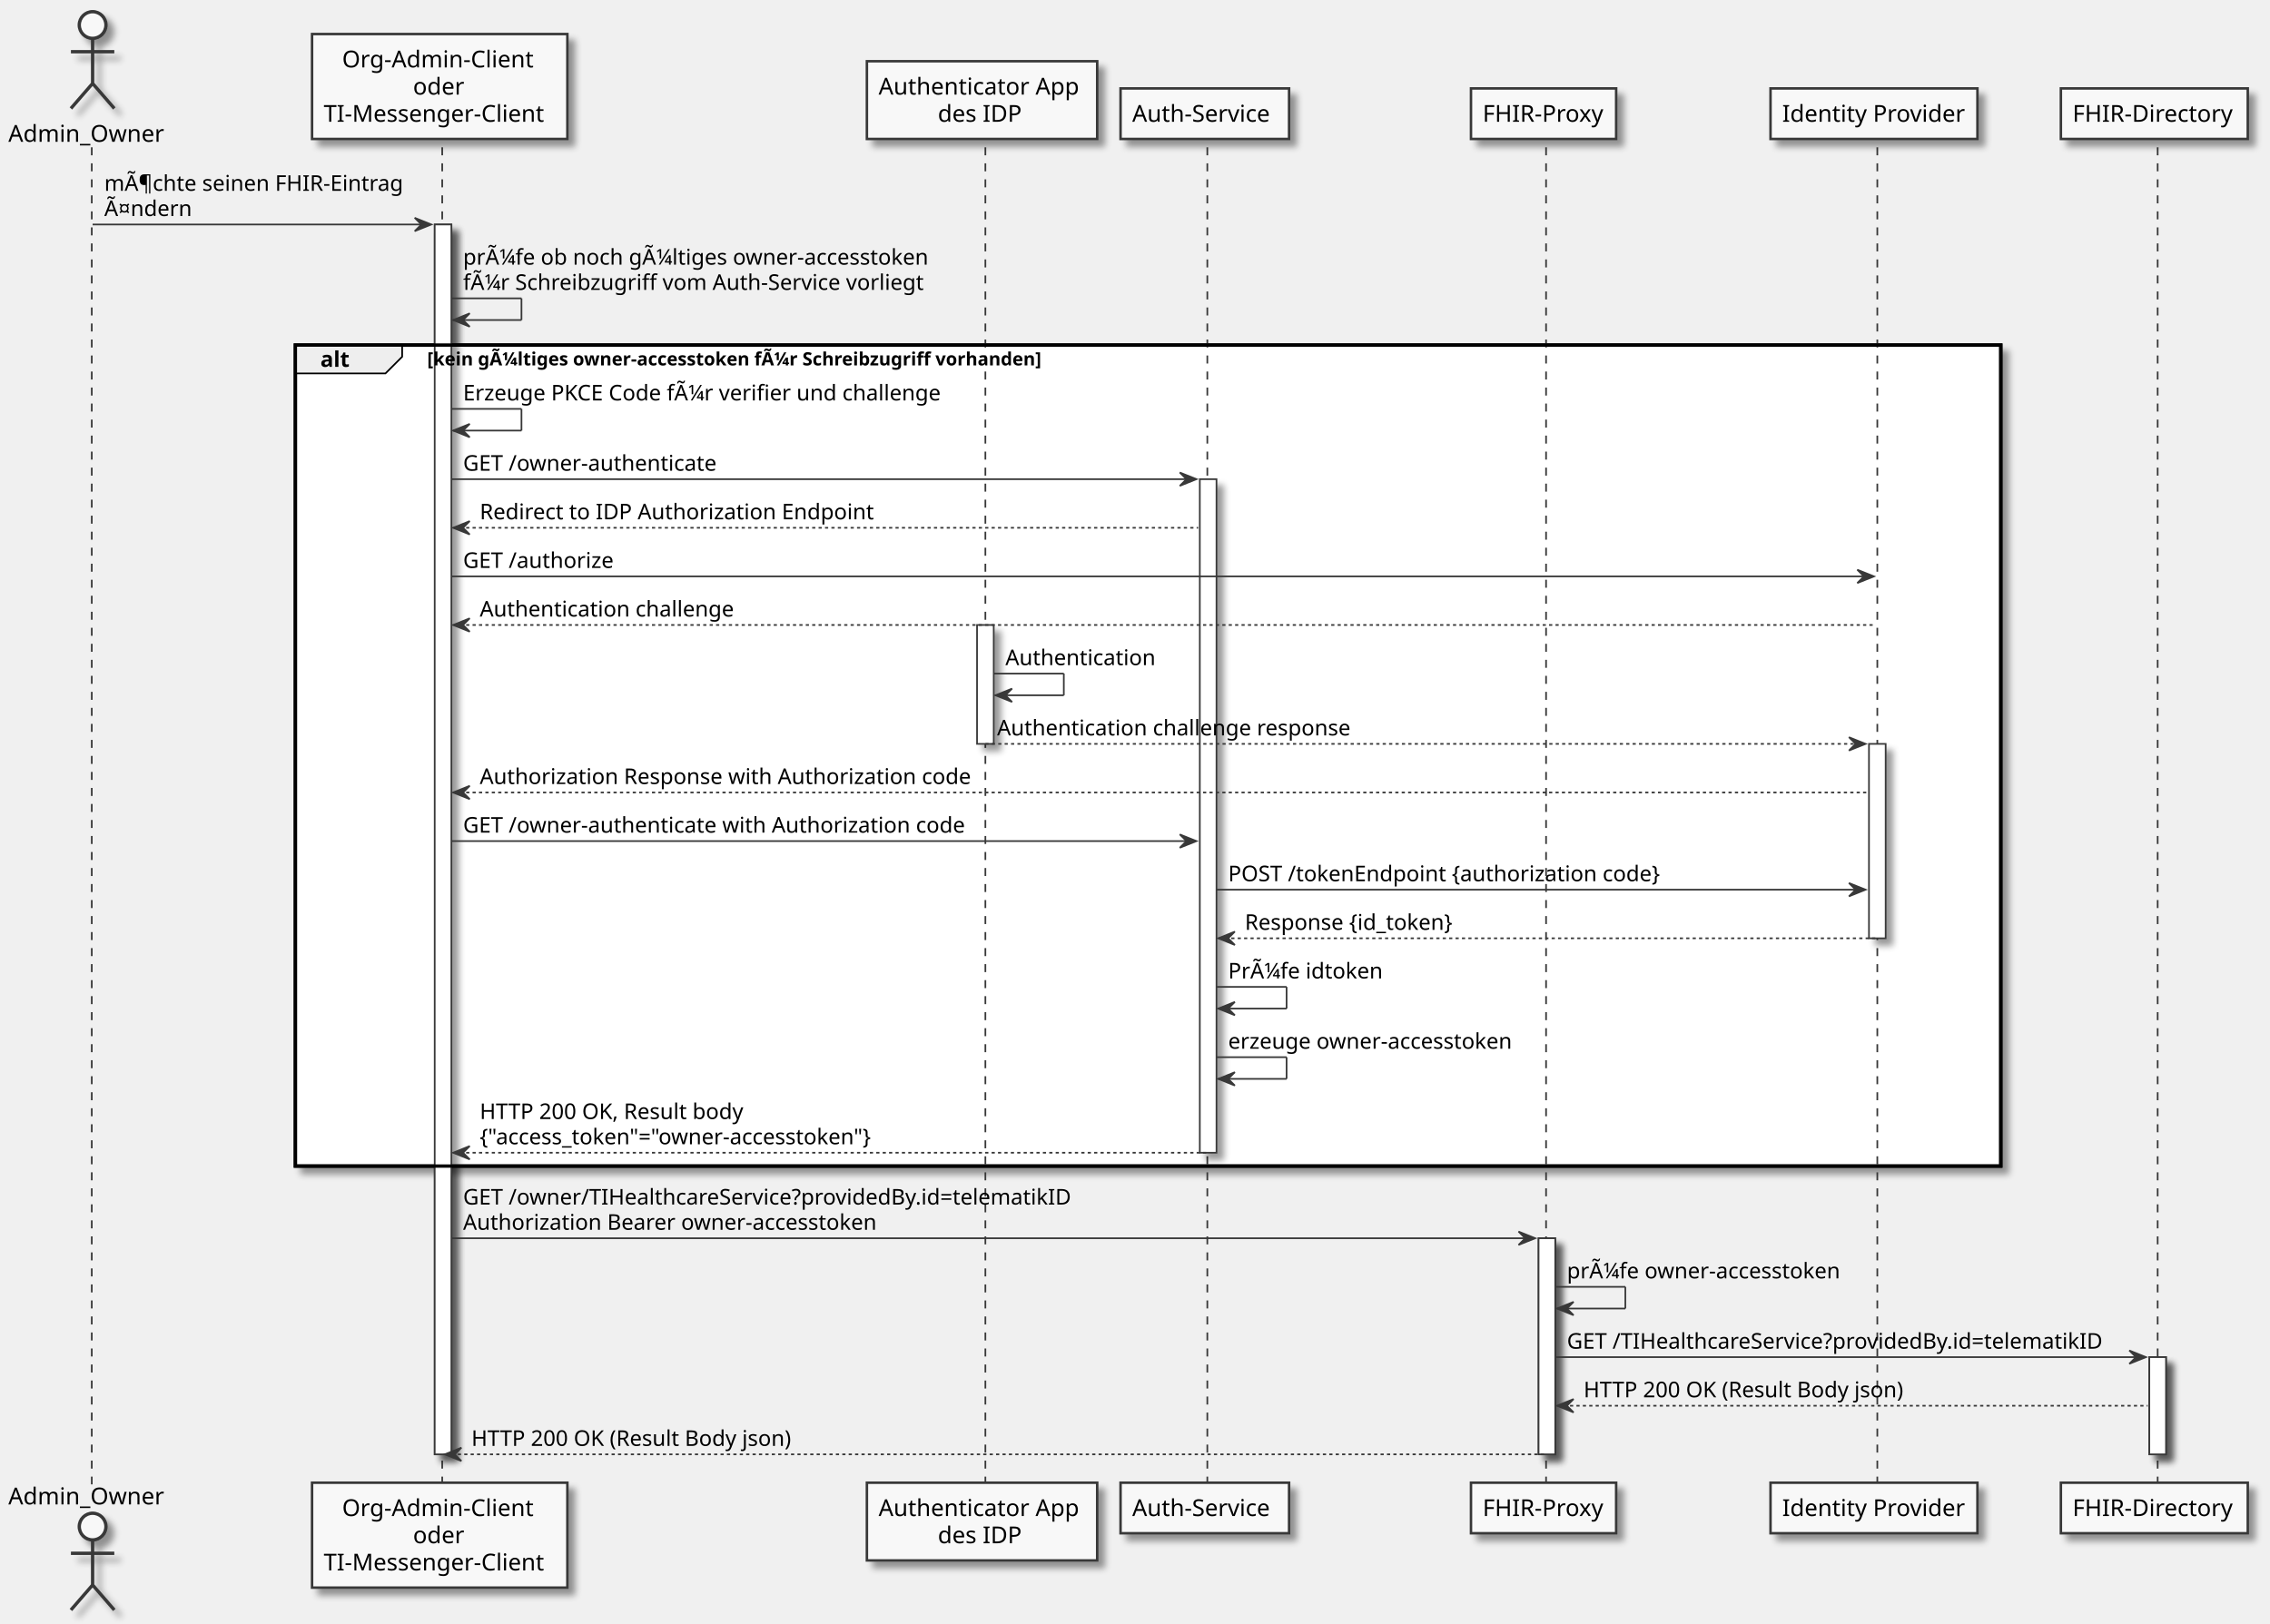
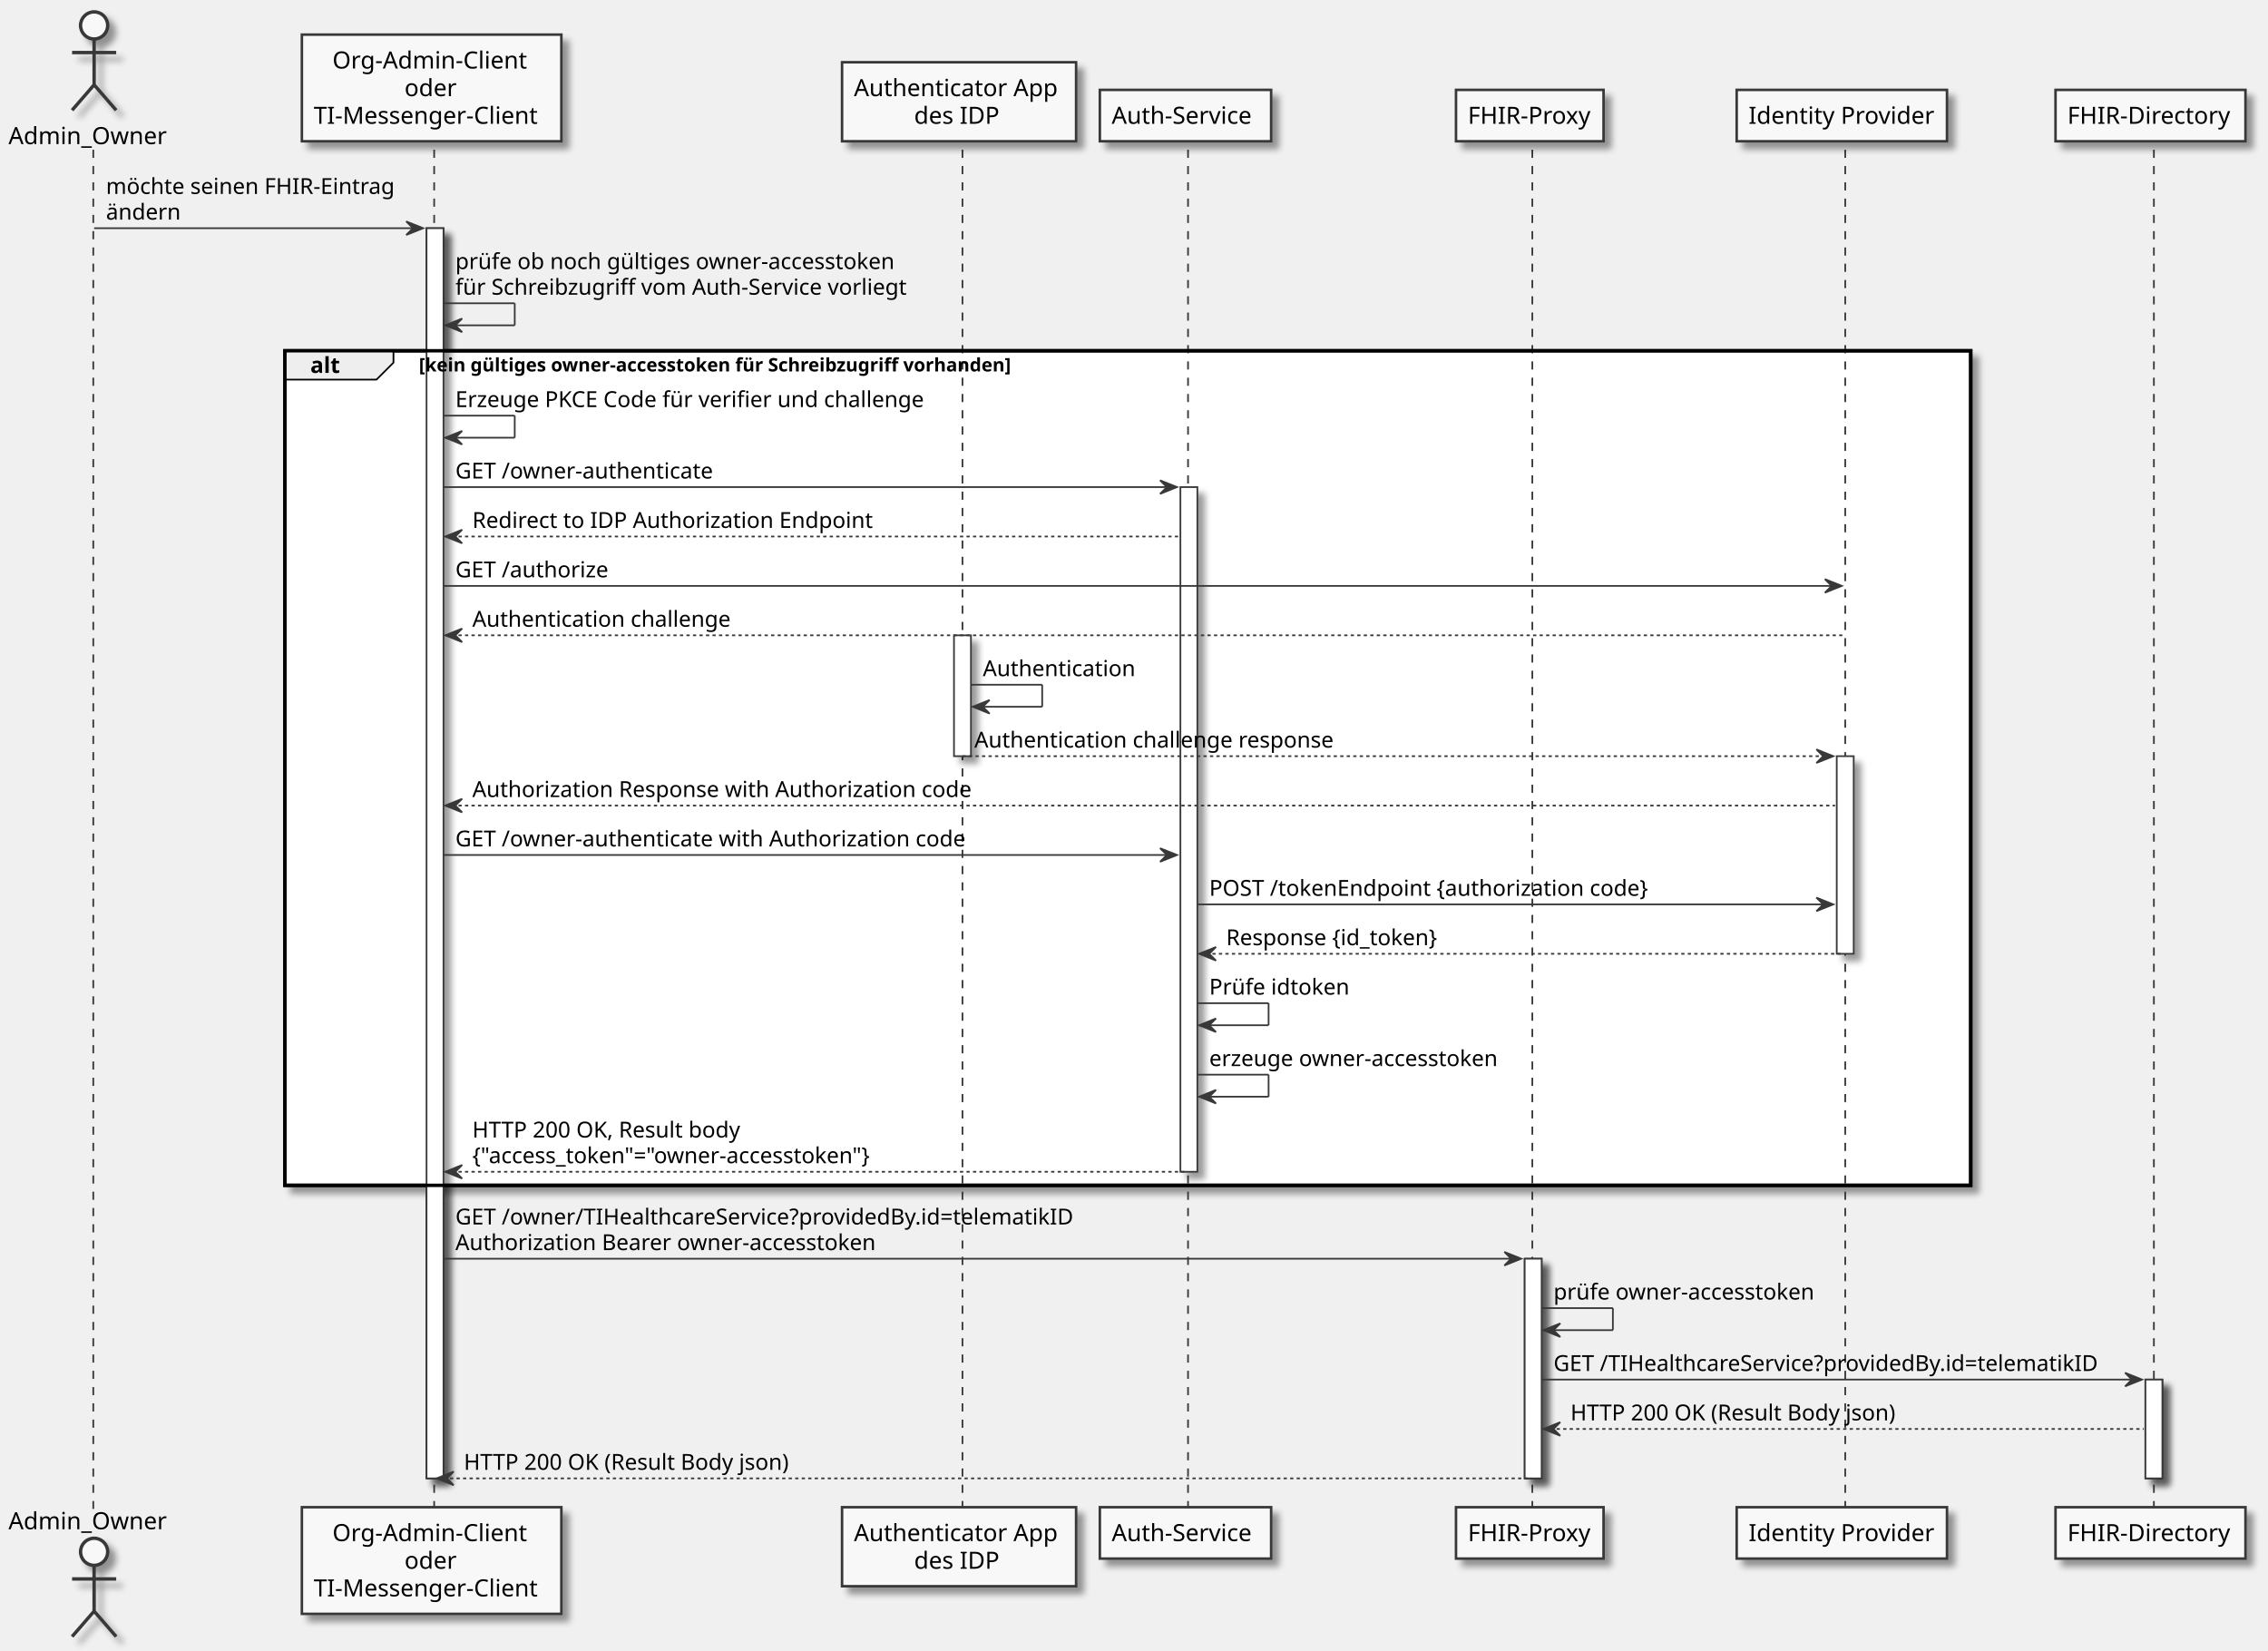
- <svg xmlns="http://www.w3.org/2000/svg" contentScriptType="application/ecmascript" contentStyleType="text/css" height="1014.583px" preserveAspectRatio="none" style="width:1417px;height:1014px;background:#FFFFFF;" version="1.1" viewBox="0 0 1417 1014" width="1417.708px" zoomAndPan="magnify">
+ <svg xmlns="http://www.w3.org/2000/svg" contentScriptType="application/ecmascript" contentStyleType="text/css" height="1014.583px" preserveAspectRatio="none" style="width:1393px;height:1014px;background:#FFFFFF;" version="1.1" viewBox="0 0 1393 1014" width="1393.75px" zoomAndPan="magnify">
  <defs>
-     <filter height="300%" id="fi4pntbxnwxik" width="300%" x="-1" y="-1">
+     <filter height="300%" id="f14h1ha1ycfkyu" width="300%" x="-1" y="-1">
      <feGaussianBlur result="blurOut" stdDeviation="2.083" />
      <feColorMatrix in="blurOut" result="blurOut2" type="matrix" values="0 0 0 0 0 0 0 0 0 0 0 0 0 0 0 0 0 0 .4 0" />
      <feOffset dx="4.167" dy="4.167" in="blurOut2" result="blurOut3" />
      <feBlend in="SourceGraphic" in2="blurOut3" mode="normal" />
    </filter>
  </defs>
  <g>
-     <rect fill="#FFFFFF" filter="url(#fi4pntbxnwxik)" height="767.904" style="stroke:#383838;stroke-width:1.042;" width="10.417" x="271.354" y="140.169" />
-     <rect fill="#FFFFFF" filter="url(#fi4pntbxnwxik)" height="74.235" style="stroke:#383838;stroke-width:1.042;" width="10.417" x="609.896" y="390.234" />
-     <rect fill="#FFFFFF" filter="url(#fi4pntbxnwxik)" height="420.548" style="stroke:#383838;stroke-width:1.042;" width="10.417" x="748.958" y="299.194" />
-     <rect fill="#FFFFFF" filter="url(#fi4pntbxnwxik)" height="134.928" style="stroke:#383838;stroke-width:1.042;" width="10.417" x="960.417" y="773.144" />
-     <rect fill="#FFFFFF" filter="url(#fi4pntbxnwxik)" height="121.387" style="stroke:#383838;stroke-width:1.042;" width="10.417" x="1166.667" y="464.469" />
-     <rect fill="#FFFFFF" filter="url(#fi4pntbxnwxik)" height="60.693" style="stroke:#383838;stroke-width:1.042;" width="10.417" x="1341.667" y="847.38" />
-     <rect fill="#FFFFFF" filter="url(#fi4pntbxnwxik)" height="512.63" style="stroke:#000000;stroke-width:2.083;" width="1064.583" x="184.375" y="215.446" />
+     <rect fill="#FFFFFF" filter="url(#f14h1ha1ycfkyu)" height="767.904" style="stroke:#383838;stroke-width:1.042;" width="10.417" x="261.979" y="140.169" />
+     <rect fill="#FFFFFF" filter="url(#f14h1ha1ycfkyu)" height="74.235" style="stroke:#383838;stroke-width:1.042;" width="10.417" x="585.938" y="390.234" />
+     <rect fill="#FFFFFF" filter="url(#f14h1ha1ycfkyu)" height="420.548" style="stroke:#383838;stroke-width:1.042;" width="10.417" x="725" y="299.194" />
+     <rect fill="#FFFFFF" filter="url(#f14h1ha1ycfkyu)" height="134.928" style="stroke:#383838;stroke-width:1.042;" width="10.417" x="936.458" y="773.144" />
+     <rect fill="#FFFFFF" filter="url(#f14h1ha1ycfkyu)" height="121.387" style="stroke:#383838;stroke-width:1.042;" width="10.417" x="1128.125" y="464.469" />
+     <rect fill="#FFFFFF" filter="url(#f14h1ha1ycfkyu)" height="60.693" style="stroke:#383838;stroke-width:1.042;" width="10.417" x="1317.708" y="847.38" />
+     <rect fill="#FFFFFF" filter="url(#f14h1ha1ycfkyu)" height="512.63" style="stroke:#000000;stroke-width:2.083;" width="1035.417" x="175" y="215.446" />
    <line style="stroke:#383838;stroke-width:1.042;stroke-dasharray:5.0,5.0;" x1="57.292" x2="57.292" y1="91.976" y2="926.823" />
-     <line style="stroke:#383838;stroke-width:1.042;stroke-dasharray:5.0,5.0;" x1="276.042" x2="276.042" y1="91.976" y2="926.823" />
-     <line style="stroke:#383838;stroke-width:1.042;stroke-dasharray:5.0,5.0;" x1="615.104" x2="615.104" y1="91.976" y2="926.823" />
-     <line style="stroke:#383838;stroke-width:1.042;stroke-dasharray:5.0,5.0;" x1="753.646" x2="753.646" y1="91.976" y2="926.823" />
-     <line style="stroke:#383838;stroke-width:1.042;stroke-dasharray:5.0,5.0;" x1="965.104" x2="965.104" y1="91.976" y2="926.823" />
-     <line style="stroke:#383838;stroke-width:1.042;stroke-dasharray:5.0,5.0;" x1="1171.875" x2="1171.875" y1="91.976" y2="926.823" />
-     <line style="stroke:#383838;stroke-width:1.042;stroke-dasharray:5.0,5.0;" x1="1346.875" x2="1346.875" y1="91.976" y2="926.823" />
+     <line style="stroke:#383838;stroke-width:1.042;stroke-dasharray:5.0,5.0;" x1="266.667" x2="266.667" y1="91.976" y2="926.823" />
+     <line style="stroke:#383838;stroke-width:1.042;stroke-dasharray:5.0,5.0;" x1="591.146" x2="591.146" y1="91.976" y2="926.823" />
+     <line style="stroke:#383838;stroke-width:1.042;stroke-dasharray:5.0,5.0;" x1="729.688" x2="729.688" y1="91.976" y2="926.823" />
+     <line style="stroke:#383838;stroke-width:1.042;stroke-dasharray:5.0,5.0;" x1="941.146" x2="941.146" y1="91.976" y2="926.823" />
+     <line style="stroke:#383838;stroke-width:1.042;stroke-dasharray:5.0,5.0;" x1="1133.333" x2="1133.333" y1="91.976" y2="926.823" />
+     <line style="stroke:#383838;stroke-width:1.042;stroke-dasharray:5.0,5.0;" x1="1322.917" x2="1322.917" y1="91.976" y2="926.823" />
    <text fill="#000000" font-family="sans-serif" font-size="14.583" lengthAdjust="spacing" textLength="98.958" x="5.208" y="88.537">Admin_Owner</text>
-     <ellipse cx="57.812" cy="15.625" fill="#F8F8F8" filter="url(#fi4pntbxnwxik)" rx="8.333" ry="8.333" style="stroke:#383838;stroke-width:2.083;" />
-     <path d="M57.812,23.958 L57.812,52.083 M44.271,32.292 L71.354,32.292 M57.812,52.083 L44.271,67.708 M57.812,52.083 L71.354,67.708 " fill="none" filter="url(#fi4pntbxnwxik)" style="stroke:#383838;stroke-width:2.083;" />
+     <ellipse cx="57.812" cy="15.625" fill="#F8F8F8" filter="url(#f14h1ha1ycfkyu)" rx="8.333" ry="8.333" style="stroke:#383838;stroke-width:2.083;" />
+     <path d="M57.812,23.958 L57.812,52.083 M44.271,32.292 L71.354,32.292 M57.812,52.083 L44.271,67.708 M57.812,52.083 L71.354,67.708 " fill="none" filter="url(#f14h1ha1ycfkyu)" style="stroke:#383838;stroke-width:2.083;" />
    <text fill="#000000" font-family="sans-serif" font-size="14.583" lengthAdjust="spacing" textLength="98.958" x="5.208" y="939.318">Admin_Owner</text>
-     <ellipse cx="57.812" cy="953.174" fill="#F8F8F8" filter="url(#fi4pntbxnwxik)" rx="8.333" ry="8.333" style="stroke:#383838;stroke-width:2.083;" />
-     <path d="M57.812,961.507 L57.812,989.632 M44.271,969.841 L71.354,969.841 M57.812,989.632 L44.271,1005.257 M57.812,989.632 L71.354,1005.257 " fill="none" filter="url(#fi4pntbxnwxik)" style="stroke:#383838;stroke-width:2.083;" />
-     <rect fill="#F8F8F8" filter="url(#fi4pntbxnwxik)" height="65.511" style="stroke:#383838;stroke-width:1.562;" width="159.375" x="194.792" y="21.256" />
-     <text fill="#000000" font-family="sans-serif" font-size="14.583" lengthAdjust="spacing" textLength="121.875" x="213.542" y="42.085">Org-Admin-Client</text>
-     <text fill="#000000" font-family="sans-serif" font-size="14.583" lengthAdjust="spacing" textLength="33.333" x="257.812" y="59.061">oder</text>
-     <text fill="#000000" font-family="sans-serif" font-size="14.583" lengthAdjust="spacing" textLength="144.792" x="202.083" y="76.037">TI-Messenger-Client</text>
-     <rect fill="#F8F8F8" filter="url(#fi4pntbxnwxik)" height="65.511" style="stroke:#383838;stroke-width:1.562;" width="159.375" x="194.792" y="925.781" />
-     <text fill="#000000" font-family="sans-serif" font-size="14.583" lengthAdjust="spacing" textLength="121.875" x="213.542" y="946.61">Org-Admin-Client</text>
-     <text fill="#000000" font-family="sans-serif" font-size="14.583" lengthAdjust="spacing" textLength="33.333" x="257.812" y="963.585">oder</text>
-     <text fill="#000000" font-family="sans-serif" font-size="14.583" lengthAdjust="spacing" textLength="144.792" x="202.083" y="980.561">TI-Messenger-Client</text>
-     <rect fill="#F8F8F8" filter="url(#fi4pntbxnwxik)" height="48.535" style="stroke:#383838;stroke-width:1.562;" width="143.75" x="541.146" y="38.232" />
-     <text fill="#000000" font-family="sans-serif" font-size="14.583" lengthAdjust="spacing" textLength="129.167" x="548.438" y="59.061">Authenticator App</text>
-     <text fill="#000000" font-family="sans-serif" font-size="14.583" lengthAdjust="spacing" textLength="55.208" x="585.417" y="76.037">des IDP</text>
-     <rect fill="#F8F8F8" filter="url(#fi4pntbxnwxik)" height="48.535" style="stroke:#383838;stroke-width:1.562;" width="143.75" x="541.146" y="925.781" />
-     <text fill="#000000" font-family="sans-serif" font-size="14.583" lengthAdjust="spacing" textLength="129.167" x="548.438" y="946.61">Authenticator App</text>
-     <text fill="#000000" font-family="sans-serif" font-size="14.583" lengthAdjust="spacing" textLength="55.208" x="585.417" y="963.585">des IDP</text>
-     <rect fill="#F8F8F8" filter="url(#fi4pntbxnwxik)" height="31.559" style="stroke:#383838;stroke-width:1.562;" width="105.208" x="699.479" y="55.208" />
-     <text fill="#000000" font-family="sans-serif" font-size="14.583" lengthAdjust="spacing" textLength="90.625" x="706.771" y="76.037">Auth-Service</text>
-     <rect fill="#F8F8F8" filter="url(#fi4pntbxnwxik)" height="31.559" style="stroke:#383838;stroke-width:1.562;" width="105.208" x="699.479" y="925.781" />
-     <text fill="#000000" font-family="sans-serif" font-size="14.583" lengthAdjust="spacing" textLength="90.625" x="706.771" y="946.61">Auth-Service</text>
-     <rect fill="#F8F8F8" filter="url(#fi4pntbxnwxik)" height="31.559" style="stroke:#383838;stroke-width:1.562;" width="90.625" x="918.229" y="55.208" />
-     <text fill="#000000" font-family="sans-serif" font-size="14.583" lengthAdjust="spacing" textLength="76.042" x="925.521" y="76.037">FHIR-Proxy</text>
-     <rect fill="#F8F8F8" filter="url(#fi4pntbxnwxik)" height="31.559" style="stroke:#383838;stroke-width:1.562;" width="90.625" x="918.229" y="925.781" />
-     <text fill="#000000" font-family="sans-serif" font-size="14.583" lengthAdjust="spacing" textLength="76.042" x="925.521" y="946.61">FHIR-Proxy</text>
-     <rect fill="#F8F8F8" filter="url(#fi4pntbxnwxik)" height="31.559" style="stroke:#383838;stroke-width:1.562;" width="129.167" x="1105.208" y="55.208" />
-     <text fill="#000000" font-family="sans-serif" font-size="14.583" lengthAdjust="spacing" textLength="114.583" x="1112.5" y="76.037">Identity Provider</text>
-     <rect fill="#F8F8F8" filter="url(#fi4pntbxnwxik)" height="31.559" style="stroke:#383838;stroke-width:1.562;" width="129.167" x="1105.208" y="925.781" />
-     <text fill="#000000" font-family="sans-serif" font-size="14.583" lengthAdjust="spacing" textLength="114.583" x="1112.5" y="946.61">Identity Provider</text>
-     <rect fill="#F8F8F8" filter="url(#fi4pntbxnwxik)" height="31.559" style="stroke:#383838;stroke-width:1.562;" width="116.667" x="1286.458" y="55.208" />
-     <text fill="#000000" font-family="sans-serif" font-size="14.583" lengthAdjust="spacing" textLength="102.083" x="1293.75" y="76.037">FHIR-Directory</text>
-     <rect fill="#F8F8F8" filter="url(#fi4pntbxnwxik)" height="31.559" style="stroke:#383838;stroke-width:1.562;" width="116.667" x="1286.458" y="925.781" />
-     <text fill="#000000" font-family="sans-serif" font-size="14.583" lengthAdjust="spacing" textLength="102.083" x="1293.75" y="946.61">FHIR-Directory</text>
-     <rect fill="#FFFFFF" filter="url(#fi4pntbxnwxik)" height="767.904" style="stroke:#383838;stroke-width:1.042;" width="10.417" x="271.354" y="140.169" />
-     <rect fill="#FFFFFF" filter="url(#fi4pntbxnwxik)" height="74.235" style="stroke:#383838;stroke-width:1.042;" width="10.417" x="609.896" y="390.234" />
-     <rect fill="#FFFFFF" filter="url(#fi4pntbxnwxik)" height="420.548" style="stroke:#383838;stroke-width:1.042;" width="10.417" x="748.958" y="299.194" />
-     <rect fill="#FFFFFF" filter="url(#fi4pntbxnwxik)" height="134.928" style="stroke:#383838;stroke-width:1.042;" width="10.417" x="960.417" y="773.144" />
-     <rect fill="#FFFFFF" filter="url(#fi4pntbxnwxik)" height="121.387" style="stroke:#383838;stroke-width:1.042;" width="10.417" x="1166.667" y="464.469" />
-     <rect fill="#FFFFFF" filter="url(#fi4pntbxnwxik)" height="60.693" style="stroke:#383838;stroke-width:1.042;" width="10.417" x="1341.667" y="847.38" />
-     <polygon fill="#383838" points="258.854,136.003,269.271,140.169,258.854,144.336,263.021,140.169" style="stroke:#383838;stroke-width:1.042;" />
-     <line style="stroke:#383838;stroke-width:1.042;" x1="57.812" x2="265.104" y1="140.169" y2="140.169" />
-     <text fill="#000000" font-family="sans-serif" font-size="13.542" lengthAdjust="spacing" textLength="193.75" x="65.104" y="119.129">mÃ¶chte seinen FHIR-Eintrag</text>
-     <text fill="#000000" font-family="sans-serif" font-size="13.542" lengthAdjust="spacing" textLength="56.25" x="65.104" y="134.892">Ã¤ndern</text>
-     <line style="stroke:#383838;stroke-width:1.042;" x1="281.771" x2="325.521" y1="186.279" y2="186.279" />
-     <line style="stroke:#383838;stroke-width:1.042;" x1="325.521" x2="325.521" y1="186.279" y2="199.821" />
-     <line style="stroke:#383838;stroke-width:1.042;" x1="282.812" x2="325.521" y1="199.821" y2="199.821" />
-     <polygon fill="#383838" points="293.229,195.654,282.812,199.821,293.229,203.988,289.062,199.821" style="stroke:#383838;stroke-width:1.042;" />
-     <text fill="#000000" font-family="sans-serif" font-size="13.542" lengthAdjust="spacing" textLength="309.375" x="289.062" y="165.239">prÃ¼fe ob noch gÃ¼ltiges owner-accesstoken</text>
-     <text fill="#000000" font-family="sans-serif" font-size="13.542" lengthAdjust="spacing" textLength="303.125" x="289.062" y="181.002">fÃ¼r Schreibzugriff vom Auth-Service vorliegt</text>
-     <path d="M184.375,215.446 L251.042,215.446 L251.042,222.738 L240.625,233.154 L184.375,233.154 L184.375,215.446 " fill="#EEEEEE" style="stroke:#000000;stroke-width:1.042;" />
-     <rect fill="none" height="512.63" style="stroke:#000000;stroke-width:2.083;" width="1064.583" x="184.375" y="215.446" />
-     <text fill="#000000" font-family="sans-serif" font-size="13.542" font-weight="bold" lengthAdjust="spacing" textLength="19.792" x="200" y="229.057">alt</text>
-     <text fill="#000000" font-family="sans-serif" font-size="11.458" font-weight="bold" lengthAdjust="spacing" textLength="450" x="266.667" y="228.165">[kein gÃ¼ltiges owner-accesstoken fÃ¼r Schreibzugriff vorhanden]</text>
-     <line style="stroke:#383838;stroke-width:1.042;" x1="281.771" x2="325.521" y1="255.306" y2="255.306" />
-     <line style="stroke:#383838;stroke-width:1.042;" x1="325.521" x2="325.521" y1="255.306" y2="268.848" />
-     <line style="stroke:#383838;stroke-width:1.042;" x1="282.812" x2="325.521" y1="268.848" y2="268.848" />
-     <polygon fill="#383838" points="293.229,264.681,282.812,268.848,293.229,273.014,289.062,268.848" style="stroke:#383838;stroke-width:1.042;" />
-     <text fill="#000000" font-family="sans-serif" font-size="13.542" lengthAdjust="spacing" textLength="313.542" x="289.062" y="250.029">Erzeuge PKCE Code fÃ¼r verifier und challenge</text>
-     <polygon fill="#383838" points="736.458,295.028,746.875,299.194,736.458,303.361,740.625,299.194" style="stroke:#383838;stroke-width:1.042;" />
-     <line style="stroke:#383838;stroke-width:1.042;" x1="281.771" x2="742.708" y1="299.194" y2="299.194" />
-     <text fill="#000000" font-family="sans-serif" font-size="13.542" lengthAdjust="spacing" textLength="163.542" x="289.062" y="293.917">GET /owner-authenticate</text>
-     <polygon fill="#383838" points="293.229,325.374,282.812,329.541,293.229,333.708,289.062,329.541" style="stroke:#383838;stroke-width:1.042;" />
-     <line style="stroke:#383838;stroke-width:1.042;stroke-dasharray:2.0,2.0;" x1="286.979" x2="747.917" y1="329.541" y2="329.541" />
-     <text fill="#000000" font-family="sans-serif" font-size="13.542" lengthAdjust="spacing" textLength="253.125" x="299.479" y="324.264">Redirect to IDP Authorization Endpoint</text>
-     <polygon fill="#383838" points="1159.375,355.721,1169.792,359.888,1159.375,364.054,1163.542,359.888" style="stroke:#383838;stroke-width:1.042;" />
-     <line style="stroke:#383838;stroke-width:1.042;" x1="281.771" x2="1165.625" y1="359.888" y2="359.888" />
-     <text fill="#000000" font-family="sans-serif" font-size="13.542" lengthAdjust="spacing" textLength="96.875" x="289.062" y="354.611">GET /authorize</text>
-     <polygon fill="#383838" points="293.229,386.068,282.812,390.234,293.229,394.401,289.062,390.234" style="stroke:#383838;stroke-width:1.042;" />
-     <line style="stroke:#383838;stroke-width:1.042;stroke-dasharray:2.0,2.0;" x1="286.979" x2="1170.833" y1="390.234" y2="390.234" />
-     <text fill="#000000" font-family="sans-serif" font-size="13.542" lengthAdjust="spacing" textLength="164.583" x="299.479" y="384.957">Authentication challenge</text>
-     <line style="stroke:#383838;stroke-width:1.042;" x1="620.312" x2="664.062" y1="420.581" y2="420.581" />
-     <line style="stroke:#383838;stroke-width:1.042;" x1="664.062" x2="664.062" y1="420.581" y2="434.123" />
-     <line style="stroke:#383838;stroke-width:1.042;" x1="621.354" x2="664.062" y1="434.123" y2="434.123" />
-     <polygon fill="#383838" points="631.771,429.956,621.354,434.123,631.771,438.289,627.604,434.123" style="stroke:#383838;stroke-width:1.042;" />
-     <text fill="#000000" font-family="sans-serif" font-size="13.542" lengthAdjust="spacing" textLength="96.875" x="627.604" y="415.304">Authentication</text>
-     <polygon fill="#383838" points="1154.167,460.303,1164.583,464.469,1154.167,468.636,1158.333,464.469" style="stroke:#383838;stroke-width:1.042;" />
-     <line style="stroke:#383838;stroke-width:1.042;stroke-dasharray:2.0,2.0;" x1="615.104" x2="1160.417" y1="464.469" y2="464.469" />
-     <text fill="#000000" font-family="sans-serif" font-size="13.542" lengthAdjust="spacing" textLength="230.208" x="622.396" y="459.192">Authentication challenge response</text>
-     <polygon fill="#383838" points="293.229,490.649,282.812,494.816,293.229,498.983,289.062,494.816" style="stroke:#383838;stroke-width:1.042;" />
-     <line style="stroke:#383838;stroke-width:1.042;stroke-dasharray:2.0,2.0;" x1="286.979" x2="1165.625" y1="494.816" y2="494.816" />
-     <text fill="#000000" font-family="sans-serif" font-size="13.542" lengthAdjust="spacing" textLength="316.667" x="299.479" y="489.539">Authorization Response with Authorization code</text>
-     <polygon fill="#383838" points="736.458,520.996,746.875,525.163,736.458,529.329,740.625,525.163" style="stroke:#383838;stroke-width:1.042;" />
-     <line style="stroke:#383838;stroke-width:1.042;" x1="281.771" x2="742.708" y1="525.163" y2="525.163" />
-     <text fill="#000000" font-family="sans-serif" font-size="13.542" lengthAdjust="spacing" textLength="322.917" x="289.062" y="519.886">GET /owner-authenticate with Authorization code</text>
-     <polygon fill="#383838" points="1154.167,551.343,1164.583,555.509,1154.167,559.676,1158.333,555.509" style="stroke:#383838;stroke-width:1.042;" />
-     <line style="stroke:#383838;stroke-width:1.042;" x1="759.375" x2="1160.417" y1="555.509" y2="555.509" />
-     <text fill="#000000" font-family="sans-serif" font-size="13.542" lengthAdjust="spacing" textLength="284.375" x="766.667" y="550.232">POST /tokenEndpoint {authorization code}</text>
-     <polygon fill="#383838" points="770.833,581.689,760.417,585.856,770.833,590.023,766.667,585.856" style="stroke:#383838;stroke-width:1.042;" />
-     <line style="stroke:#383838;stroke-width:1.042;stroke-dasharray:2.0,2.0;" x1="764.583" x2="1170.833" y1="585.856" y2="585.856" />
-     <text fill="#000000" font-family="sans-serif" font-size="13.542" lengthAdjust="spacing" textLength="141.667" x="777.083" y="580.579">Response {id_token}</text>
-     <line style="stroke:#383838;stroke-width:1.042;" x1="759.375" x2="803.125" y1="616.203" y2="616.203" />
-     <line style="stroke:#383838;stroke-width:1.042;" x1="803.125" x2="803.125" y1="616.203" y2="629.745" />
-     <line style="stroke:#383838;stroke-width:1.042;" x1="760.417" x2="803.125" y1="629.745" y2="629.745" />
-     <polygon fill="#383838" points="770.833,625.578,760.417,629.745,770.833,633.911,766.667,629.745" style="stroke:#383838;stroke-width:1.042;" />
-     <text fill="#000000" font-family="sans-serif" font-size="13.542" lengthAdjust="spacing" textLength="102.083" x="766.667" y="610.926">PrÃ¼fe idtoken</text>
-     <line style="stroke:#383838;stroke-width:1.042;" x1="759.375" x2="803.125" y1="660.091" y2="660.091" />
-     <line style="stroke:#383838;stroke-width:1.042;" x1="803.125" x2="803.125" y1="660.091" y2="673.633" />
-     <line style="stroke:#383838;stroke-width:1.042;" x1="760.417" x2="803.125" y1="673.633" y2="673.633" />
-     <polygon fill="#383838" points="770.833,669.466,760.417,673.633,770.833,677.799,766.667,673.633" style="stroke:#383838;stroke-width:1.042;" />
-     <text fill="#000000" font-family="sans-serif" font-size="13.542" lengthAdjust="spacing" textLength="186.458" x="766.667" y="654.814">erzeuge owner-accesstoken</text>
-     <polygon fill="#383838" points="293.229,715.576,282.812,719.743,293.229,723.909,289.062,719.743" style="stroke:#383838;stroke-width:1.042;" />
-     <line style="stroke:#383838;stroke-width:1.042;stroke-dasharray:2.0,2.0;" x1="286.979" x2="753.125" y1="719.743" y2="719.743" />
-     <text fill="#000000" font-family="sans-serif" font-size="13.542" lengthAdjust="spacing" textLength="170.833" x="299.479" y="698.702">HTTP 200 OK, Result body</text>
-     <text fill="#000000" font-family="sans-serif" font-size="13.542" lengthAdjust="spacing" textLength="267.708" x="299.479" y="714.466">{"access_token"="owner-accesstoken"}</text>
-     <polygon fill="#383838" points="947.917,768.978,958.333,773.144,947.917,777.311,952.083,773.144" style="stroke:#383838;stroke-width:1.042;" />
-     <line style="stroke:#383838;stroke-width:1.042;" x1="281.771" x2="954.167" y1="773.144" y2="773.144" />
-     <text fill="#000000" font-family="sans-serif" font-size="13.542" lengthAdjust="spacing" textLength="394.792" x="289.062" y="752.104">GET /owner/TIHealthcareService?providedBy.id=telematikID</text>
-     <text fill="#000000" font-family="sans-serif" font-size="13.542" lengthAdjust="spacing" textLength="269.792" x="289.062" y="767.867">Authorization Bearer owner-accesstoken</text>
-     <line style="stroke:#383838;stroke-width:1.042;" x1="970.833" x2="1014.583" y1="803.491" y2="803.491" />
-     <line style="stroke:#383838;stroke-width:1.042;" x1="1014.583" x2="1014.583" y1="803.491" y2="817.033" />
-     <line style="stroke:#383838;stroke-width:1.042;" x1="971.875" x2="1014.583" y1="817.033" y2="817.033" />
-     <polygon fill="#383838" points="982.292,812.866,971.875,817.033,982.292,821.199,978.125,817.033" style="stroke:#383838;stroke-width:1.042;" />
-     <text fill="#000000" font-family="sans-serif" font-size="13.542" lengthAdjust="spacing" textLength="181.25" x="978.125" y="798.214">prÃ¼fe owner-accesstoken</text>
-     <polygon fill="#383838" points="1329.167,843.213,1339.583,847.38,1329.167,851.546,1333.333,847.38" style="stroke:#383838;stroke-width:1.042;" />
-     <line style="stroke:#383838;stroke-width:1.042;" x1="970.833" x2="1335.417" y1="847.38" y2="847.38" />
-     <text fill="#000000" font-family="sans-serif" font-size="13.542" lengthAdjust="spacing" textLength="351.042" x="978.125" y="842.103">GET /TIHealthcareService?providedBy.id=telematikID</text>
-     <polygon fill="#383838" points="982.292,873.56,971.875,877.726,982.292,881.893,978.125,877.726" style="stroke:#383838;stroke-width:1.042;" />
-     <line style="stroke:#383838;stroke-width:1.042;stroke-dasharray:2.0,2.0;" x1="976.042" x2="1340.625" y1="877.726" y2="877.726" />
-     <text fill="#000000" font-family="sans-serif" font-size="13.542" lengthAdjust="spacing" textLength="209.375" x="988.542" y="872.449">HTTP 200 OK (Result Body json)</text>
-     <polygon fill="#383838" points="288.021,903.906,277.604,908.073,288.021,912.24,283.854,908.073" style="stroke:#383838;stroke-width:1.042;" />
-     <line style="stroke:#383838;stroke-width:1.042;stroke-dasharray:2.0,2.0;" x1="281.771" x2="964.583" y1="908.073" y2="908.073" />
-     <text fill="#000000" font-family="sans-serif" font-size="13.542" lengthAdjust="spacing" textLength="209.375" x="294.271" y="902.796">HTTP 200 OK (Result Body json)</text>
+     <ellipse cx="57.812" cy="953.174" fill="#F8F8F8" filter="url(#f14h1ha1ycfkyu)" rx="8.333" ry="8.333" style="stroke:#383838;stroke-width:2.083;" />
+     <path d="M57.812,961.507 L57.812,989.632 M44.271,969.841 L71.354,969.841 M57.812,989.632 L44.271,1005.257 M57.812,989.632 L71.354,1005.257 " fill="none" filter="url(#f14h1ha1ycfkyu)" style="stroke:#383838;stroke-width:2.083;" />
+     <rect fill="#F8F8F8" filter="url(#f14h1ha1ycfkyu)" height="65.511" style="stroke:#383838;stroke-width:1.562;" width="159.375" x="185.417" y="21.256" />
+     <text fill="#000000" font-family="sans-serif" font-size="14.583" lengthAdjust="spacing" textLength="121.875" x="204.167" y="42.085">Org-Admin-Client</text>
+     <text fill="#000000" font-family="sans-serif" font-size="14.583" lengthAdjust="spacing" textLength="33.333" x="248.438" y="59.061">oder</text>
+     <text fill="#000000" font-family="sans-serif" font-size="14.583" lengthAdjust="spacing" textLength="144.792" x="192.708" y="76.037">TI-Messenger-Client</text>
+     <rect fill="#F8F8F8" filter="url(#f14h1ha1ycfkyu)" height="65.511" style="stroke:#383838;stroke-width:1.562;" width="159.375" x="185.417" y="925.781" />
+     <text fill="#000000" font-family="sans-serif" font-size="14.583" lengthAdjust="spacing" textLength="121.875" x="204.167" y="946.61">Org-Admin-Client</text>
+     <text fill="#000000" font-family="sans-serif" font-size="14.583" lengthAdjust="spacing" textLength="33.333" x="248.438" y="963.585">oder</text>
+     <text fill="#000000" font-family="sans-serif" font-size="14.583" lengthAdjust="spacing" textLength="144.792" x="192.708" y="980.561">TI-Messenger-Client</text>
+     <rect fill="#F8F8F8" filter="url(#f14h1ha1ycfkyu)" height="48.535" style="stroke:#383838;stroke-width:1.562;" width="143.75" x="517.188" y="38.232" />
+     <text fill="#000000" font-family="sans-serif" font-size="14.583" lengthAdjust="spacing" textLength="129.167" x="524.479" y="59.061">Authenticator App</text>
+     <text fill="#000000" font-family="sans-serif" font-size="14.583" lengthAdjust="spacing" textLength="55.208" x="561.458" y="76.037">des IDP</text>
+     <rect fill="#F8F8F8" filter="url(#f14h1ha1ycfkyu)" height="48.535" style="stroke:#383838;stroke-width:1.562;" width="143.75" x="517.188" y="925.781" />
+     <text fill="#000000" font-family="sans-serif" font-size="14.583" lengthAdjust="spacing" textLength="129.167" x="524.479" y="946.61">Authenticator App</text>
+     <text fill="#000000" font-family="sans-serif" font-size="14.583" lengthAdjust="spacing" textLength="55.208" x="561.458" y="963.585">des IDP</text>
+     <rect fill="#F8F8F8" filter="url(#f14h1ha1ycfkyu)" height="31.559" style="stroke:#383838;stroke-width:1.562;" width="105.208" x="675.521" y="55.208" />
+     <text fill="#000000" font-family="sans-serif" font-size="14.583" lengthAdjust="spacing" textLength="90.625" x="682.812" y="76.037">Auth-Service</text>
+     <rect fill="#F8F8F8" filter="url(#f14h1ha1ycfkyu)" height="31.559" style="stroke:#383838;stroke-width:1.562;" width="105.208" x="675.521" y="925.781" />
+     <text fill="#000000" font-family="sans-serif" font-size="14.583" lengthAdjust="spacing" textLength="90.625" x="682.812" y="946.61">Auth-Service</text>
+     <rect fill="#F8F8F8" filter="url(#f14h1ha1ycfkyu)" height="31.559" style="stroke:#383838;stroke-width:1.562;" width="90.625" x="894.271" y="55.208" />
+     <text fill="#000000" font-family="sans-serif" font-size="14.583" lengthAdjust="spacing" textLength="76.042" x="901.562" y="76.037">FHIR-Proxy</text>
+     <rect fill="#F8F8F8" filter="url(#f14h1ha1ycfkyu)" height="31.559" style="stroke:#383838;stroke-width:1.562;" width="90.625" x="894.271" y="925.781" />
+     <text fill="#000000" font-family="sans-serif" font-size="14.583" lengthAdjust="spacing" textLength="76.042" x="901.562" y="946.61">FHIR-Proxy</text>
+     <rect fill="#F8F8F8" filter="url(#f14h1ha1ycfkyu)" height="31.559" style="stroke:#383838;stroke-width:1.562;" width="129.167" x="1066.667" y="55.208" />
+     <text fill="#000000" font-family="sans-serif" font-size="14.583" lengthAdjust="spacing" textLength="114.583" x="1073.958" y="76.037">Identity Provider</text>
+     <rect fill="#F8F8F8" filter="url(#f14h1ha1ycfkyu)" height="31.559" style="stroke:#383838;stroke-width:1.562;" width="129.167" x="1066.667" y="925.781" />
+     <text fill="#000000" font-family="sans-serif" font-size="14.583" lengthAdjust="spacing" textLength="114.583" x="1073.958" y="946.61">Identity Provider</text>
+     <rect fill="#F8F8F8" filter="url(#f14h1ha1ycfkyu)" height="31.559" style="stroke:#383838;stroke-width:1.562;" width="116.667" x="1262.5" y="55.208" />
+     <text fill="#000000" font-family="sans-serif" font-size="14.583" lengthAdjust="spacing" textLength="102.083" x="1269.792" y="76.037">FHIR-Directory</text>
+     <rect fill="#F8F8F8" filter="url(#f14h1ha1ycfkyu)" height="31.559" style="stroke:#383838;stroke-width:1.562;" width="116.667" x="1262.5" y="925.781" />
+     <text fill="#000000" font-family="sans-serif" font-size="14.583" lengthAdjust="spacing" textLength="102.083" x="1269.792" y="946.61">FHIR-Directory</text>
+     <rect fill="#FFFFFF" filter="url(#f14h1ha1ycfkyu)" height="767.904" style="stroke:#383838;stroke-width:1.042;" width="10.417" x="261.979" y="140.169" />
+     <rect fill="#FFFFFF" filter="url(#f14h1ha1ycfkyu)" height="74.235" style="stroke:#383838;stroke-width:1.042;" width="10.417" x="585.938" y="390.234" />
+     <rect fill="#FFFFFF" filter="url(#f14h1ha1ycfkyu)" height="420.548" style="stroke:#383838;stroke-width:1.042;" width="10.417" x="725" y="299.194" />
+     <rect fill="#FFFFFF" filter="url(#f14h1ha1ycfkyu)" height="134.928" style="stroke:#383838;stroke-width:1.042;" width="10.417" x="936.458" y="773.144" />
+     <rect fill="#FFFFFF" filter="url(#f14h1ha1ycfkyu)" height="121.387" style="stroke:#383838;stroke-width:1.042;" width="10.417" x="1128.125" y="464.469" />
+     <rect fill="#FFFFFF" filter="url(#f14h1ha1ycfkyu)" height="60.693" style="stroke:#383838;stroke-width:1.042;" width="10.417" x="1317.708" y="847.38" />
+     <polygon fill="#383838" points="249.479,136.003,259.896,140.169,249.479,144.336,253.646,140.169" style="stroke:#383838;stroke-width:1.042;" />
+     <line style="stroke:#383838;stroke-width:1.042;" x1="57.812" x2="255.729" y1="140.169" y2="140.169" />
+     <text fill="#000000" font-family="sans-serif" font-size="13.542" lengthAdjust="spacing" textLength="184.375" x="65.104" y="119.129">möchte seinen FHIR-Eintrag</text>
+     <text fill="#000000" font-family="sans-serif" font-size="13.542" lengthAdjust="spacing" textLength="46.875" x="65.104" y="134.892">ändern</text>
+     <line style="stroke:#383838;stroke-width:1.042;" x1="272.396" x2="316.146" y1="186.279" y2="186.279" />
+     <line style="stroke:#383838;stroke-width:1.042;" x1="316.146" x2="316.146" y1="186.279" y2="199.821" />
+     <line style="stroke:#383838;stroke-width:1.042;" x1="273.438" x2="316.146" y1="199.821" y2="199.821" />
+     <polygon fill="#383838" points="283.854,195.654,273.438,199.821,283.854,203.988,279.688,199.821" style="stroke:#383838;stroke-width:1.042;" />
+     <text fill="#000000" font-family="sans-serif" font-size="13.542" lengthAdjust="spacing" textLength="280.208" x="279.688" y="165.239">prüfe ob noch gültiges owner-accesstoken</text>
+     <text fill="#000000" font-family="sans-serif" font-size="13.542" lengthAdjust="spacing" textLength="288.542" x="279.688" y="181.002">für Schreibzugriff vom Auth-Service vorliegt</text>
+     <path d="M175,215.446 L241.667,215.446 L241.667,222.738 L231.25,233.154 L175,233.154 L175,215.446 " fill="#EEEEEE" style="stroke:#000000;stroke-width:1.042;" />
+     <rect fill="none" height="512.63" style="stroke:#000000;stroke-width:2.083;" width="1035.417" x="175" y="215.446" />
+     <text fill="#000000" font-family="sans-serif" font-size="13.542" font-weight="bold" lengthAdjust="spacing" textLength="19.792" x="190.625" y="229.057">alt</text>
+     <text fill="#000000" font-family="sans-serif" font-size="11.458" font-weight="bold" lengthAdjust="spacing" textLength="427.083" x="257.292" y="228.165">[kein gültiges owner-accesstoken für Schreibzugriff vorhanden]</text>
+     <line style="stroke:#383838;stroke-width:1.042;" x1="272.396" x2="316.146" y1="255.306" y2="255.306" />
+     <line style="stroke:#383838;stroke-width:1.042;" x1="316.146" x2="316.146" y1="255.306" y2="268.848" />
+     <line style="stroke:#383838;stroke-width:1.042;" x1="273.438" x2="316.146" y1="268.848" y2="268.848" />
+     <polygon fill="#383838" points="283.854,264.681,273.438,268.848,283.854,273.014,279.688,268.848" style="stroke:#383838;stroke-width:1.042;" />
+     <text fill="#000000" font-family="sans-serif" font-size="13.542" lengthAdjust="spacing" textLength="298.958" x="279.688" y="250.029">Erzeuge PKCE Code für verifier und challenge</text>
+     <polygon fill="#383838" points="712.5,295.028,722.917,299.194,712.5,303.361,716.667,299.194" style="stroke:#383838;stroke-width:1.042;" />
+     <line style="stroke:#383838;stroke-width:1.042;" x1="272.396" x2="718.75" y1="299.194" y2="299.194" />
+     <text fill="#000000" font-family="sans-serif" font-size="13.542" lengthAdjust="spacing" textLength="163.542" x="279.688" y="293.917">GET /owner-authenticate</text>
+     <polygon fill="#383838" points="283.854,325.374,273.438,329.541,283.854,333.708,279.688,329.541" style="stroke:#383838;stroke-width:1.042;" />
+     <line style="stroke:#383838;stroke-width:1.042;stroke-dasharray:2.0,2.0;" x1="277.604" x2="723.958" y1="329.541" y2="329.541" />
+     <text fill="#000000" font-family="sans-serif" font-size="13.542" lengthAdjust="spacing" textLength="253.125" x="290.104" y="324.264">Redirect to IDP Authorization Endpoint</text>
+     <polygon fill="#383838" points="1120.833,355.721,1131.25,359.888,1120.833,364.054,1125,359.888" style="stroke:#383838;stroke-width:1.042;" />
+     <line style="stroke:#383838;stroke-width:1.042;" x1="272.396" x2="1127.083" y1="359.888" y2="359.888" />
+     <text fill="#000000" font-family="sans-serif" font-size="13.542" lengthAdjust="spacing" textLength="96.875" x="279.688" y="354.611">GET /authorize</text>
+     <polygon fill="#383838" points="283.854,386.068,273.438,390.234,283.854,394.401,279.688,390.234" style="stroke:#383838;stroke-width:1.042;" />
+     <line style="stroke:#383838;stroke-width:1.042;stroke-dasharray:2.0,2.0;" x1="277.604" x2="1132.292" y1="390.234" y2="390.234" />
+     <text fill="#000000" font-family="sans-serif" font-size="13.542" lengthAdjust="spacing" textLength="164.583" x="290.104" y="384.957">Authentication challenge</text>
+     <line style="stroke:#383838;stroke-width:1.042;" x1="596.354" x2="640.104" y1="420.581" y2="420.581" />
+     <line style="stroke:#383838;stroke-width:1.042;" x1="640.104" x2="640.104" y1="420.581" y2="434.123" />
+     <line style="stroke:#383838;stroke-width:1.042;" x1="597.396" x2="640.104" y1="434.123" y2="434.123" />
+     <polygon fill="#383838" points="607.812,429.956,597.396,434.123,607.812,438.289,603.646,434.123" style="stroke:#383838;stroke-width:1.042;" />
+     <text fill="#000000" font-family="sans-serif" font-size="13.542" lengthAdjust="spacing" textLength="96.875" x="603.646" y="415.304">Authentication</text>
+     <polygon fill="#383838" points="1115.625,460.303,1126.042,464.469,1115.625,468.636,1119.792,464.469" style="stroke:#383838;stroke-width:1.042;" />
+     <line style="stroke:#383838;stroke-width:1.042;stroke-dasharray:2.0,2.0;" x1="591.146" x2="1121.875" y1="464.469" y2="464.469" />
+     <text fill="#000000" font-family="sans-serif" font-size="13.542" lengthAdjust="spacing" textLength="230.208" x="598.438" y="459.192">Authentication challenge response</text>
+     <polygon fill="#383838" points="283.854,490.649,273.438,494.816,283.854,498.983,279.688,494.816" style="stroke:#383838;stroke-width:1.042;" />
+     <line style="stroke:#383838;stroke-width:1.042;stroke-dasharray:2.0,2.0;" x1="277.604" x2="1127.083" y1="494.816" y2="494.816" />
+     <text fill="#000000" font-family="sans-serif" font-size="13.542" lengthAdjust="spacing" textLength="316.667" x="290.104" y="489.539">Authorization Response with Authorization code</text>
+     <polygon fill="#383838" points="712.5,520.996,722.917,525.163,712.5,529.329,716.667,525.163" style="stroke:#383838;stroke-width:1.042;" />
+     <line style="stroke:#383838;stroke-width:1.042;" x1="272.396" x2="718.75" y1="525.163" y2="525.163" />
+     <text fill="#000000" font-family="sans-serif" font-size="13.542" lengthAdjust="spacing" textLength="322.917" x="279.688" y="519.886">GET /owner-authenticate with Authorization code</text>
+     <polygon fill="#383838" points="1115.625,551.343,1126.042,555.509,1115.625,559.676,1119.792,555.509" style="stroke:#383838;stroke-width:1.042;" />
+     <line style="stroke:#383838;stroke-width:1.042;" x1="735.417" x2="1121.875" y1="555.509" y2="555.509" />
+     <text fill="#000000" font-family="sans-serif" font-size="13.542" lengthAdjust="spacing" textLength="284.375" x="742.708" y="550.232">POST /tokenEndpoint {authorization code}</text>
+     <polygon fill="#383838" points="746.875,581.689,736.458,585.856,746.875,590.023,742.708,585.856" style="stroke:#383838;stroke-width:1.042;" />
+     <line style="stroke:#383838;stroke-width:1.042;stroke-dasharray:2.0,2.0;" x1="740.625" x2="1132.292" y1="585.856" y2="585.856" />
+     <text fill="#000000" font-family="sans-serif" font-size="13.542" lengthAdjust="spacing" textLength="141.667" x="753.125" y="580.579">Response {id_token}</text>
+     <line style="stroke:#383838;stroke-width:1.042;" x1="735.417" x2="779.167" y1="616.203" y2="616.203" />
+     <line style="stroke:#383838;stroke-width:1.042;" x1="779.167" x2="779.167" y1="616.203" y2="629.745" />
+     <line style="stroke:#383838;stroke-width:1.042;" x1="736.458" x2="779.167" y1="629.745" y2="629.745" />
+     <polygon fill="#383838" points="746.875,625.578,736.458,629.745,746.875,633.911,742.708,629.745" style="stroke:#383838;stroke-width:1.042;" />
+     <text fill="#000000" font-family="sans-serif" font-size="13.542" lengthAdjust="spacing" textLength="87.5" x="742.708" y="610.926">Prüfe idtoken</text>
+     <line style="stroke:#383838;stroke-width:1.042;" x1="735.417" x2="779.167" y1="660.091" y2="660.091" />
+     <line style="stroke:#383838;stroke-width:1.042;" x1="779.167" x2="779.167" y1="660.091" y2="673.633" />
+     <line style="stroke:#383838;stroke-width:1.042;" x1="736.458" x2="779.167" y1="673.633" y2="673.633" />
+     <polygon fill="#383838" points="746.875,669.466,736.458,673.633,746.875,677.799,742.708,673.633" style="stroke:#383838;stroke-width:1.042;" />
+     <text fill="#000000" font-family="sans-serif" font-size="13.542" lengthAdjust="spacing" textLength="186.458" x="742.708" y="654.814">erzeuge owner-accesstoken</text>
+     <polygon fill="#383838" points="283.854,715.576,273.438,719.743,283.854,723.909,279.688,719.743" style="stroke:#383838;stroke-width:1.042;" />
+     <line style="stroke:#383838;stroke-width:1.042;stroke-dasharray:2.0,2.0;" x1="277.604" x2="729.167" y1="719.743" y2="719.743" />
+     <text fill="#000000" font-family="sans-serif" font-size="13.542" lengthAdjust="spacing" textLength="170.833" x="290.104" y="698.702">HTTP 200 OK, Result body</text>
+     <text fill="#000000" font-family="sans-serif" font-size="13.542" lengthAdjust="spacing" textLength="267.708" x="290.104" y="714.466">{"access_token"="owner-accesstoken"}</text>
+     <polygon fill="#383838" points="923.958,768.978,934.375,773.144,923.958,777.311,928.125,773.144" style="stroke:#383838;stroke-width:1.042;" />
+     <line style="stroke:#383838;stroke-width:1.042;" x1="272.396" x2="930.208" y1="773.144" y2="773.144" />
+     <text fill="#000000" font-family="sans-serif" font-size="13.542" lengthAdjust="spacing" textLength="394.792" x="279.688" y="752.104">GET /owner/TIHealthcareService?providedBy.id=telematikID</text>
+     <text fill="#000000" font-family="sans-serif" font-size="13.542" lengthAdjust="spacing" textLength="269.792" x="279.688" y="767.867">Authorization Bearer owner-accesstoken</text>
+     <line style="stroke:#383838;stroke-width:1.042;" x1="946.875" x2="990.625" y1="803.491" y2="803.491" />
+     <line style="stroke:#383838;stroke-width:1.042;" x1="990.625" x2="990.625" y1="803.491" y2="817.033" />
+     <line style="stroke:#383838;stroke-width:1.042;" x1="947.917" x2="990.625" y1="817.033" y2="817.033" />
+     <polygon fill="#383838" points="958.333,812.866,947.917,817.033,958.333,821.199,954.167,817.033" style="stroke:#383838;stroke-width:1.042;" />
+     <text fill="#000000" font-family="sans-serif" font-size="13.542" lengthAdjust="spacing" textLength="166.667" x="954.167" y="798.214">prüfe owner-accesstoken</text>
+     <polygon fill="#383838" points="1305.208,843.213,1315.625,847.38,1305.208,851.546,1309.375,847.38" style="stroke:#383838;stroke-width:1.042;" />
+     <line style="stroke:#383838;stroke-width:1.042;" x1="946.875" x2="1311.458" y1="847.38" y2="847.38" />
+     <text fill="#000000" font-family="sans-serif" font-size="13.542" lengthAdjust="spacing" textLength="351.042" x="954.167" y="842.103">GET /TIHealthcareService?providedBy.id=telematikID</text>
+     <polygon fill="#383838" points="958.333,873.56,947.917,877.726,958.333,881.893,954.167,877.726" style="stroke:#383838;stroke-width:1.042;" />
+     <line style="stroke:#383838;stroke-width:1.042;stroke-dasharray:2.0,2.0;" x1="952.083" x2="1316.667" y1="877.726" y2="877.726" />
+     <text fill="#000000" font-family="sans-serif" font-size="13.542" lengthAdjust="spacing" textLength="209.375" x="964.583" y="872.449">HTTP 200 OK (Result Body json)</text>
+     <polygon fill="#383838" points="278.646,903.906,268.229,908.073,278.646,912.24,274.479,908.073" style="stroke:#383838;stroke-width:1.042;" />
+     <line style="stroke:#383838;stroke-width:1.042;stroke-dasharray:2.0,2.0;" x1="272.396" x2="940.625" y1="908.073" y2="908.073" />
+     <text fill="#000000" font-family="sans-serif" font-size="13.542" lengthAdjust="spacing" textLength="209.375" x="284.896" y="902.796">HTTP 200 OK (Result Body json)</text>
  </g>
</svg>
